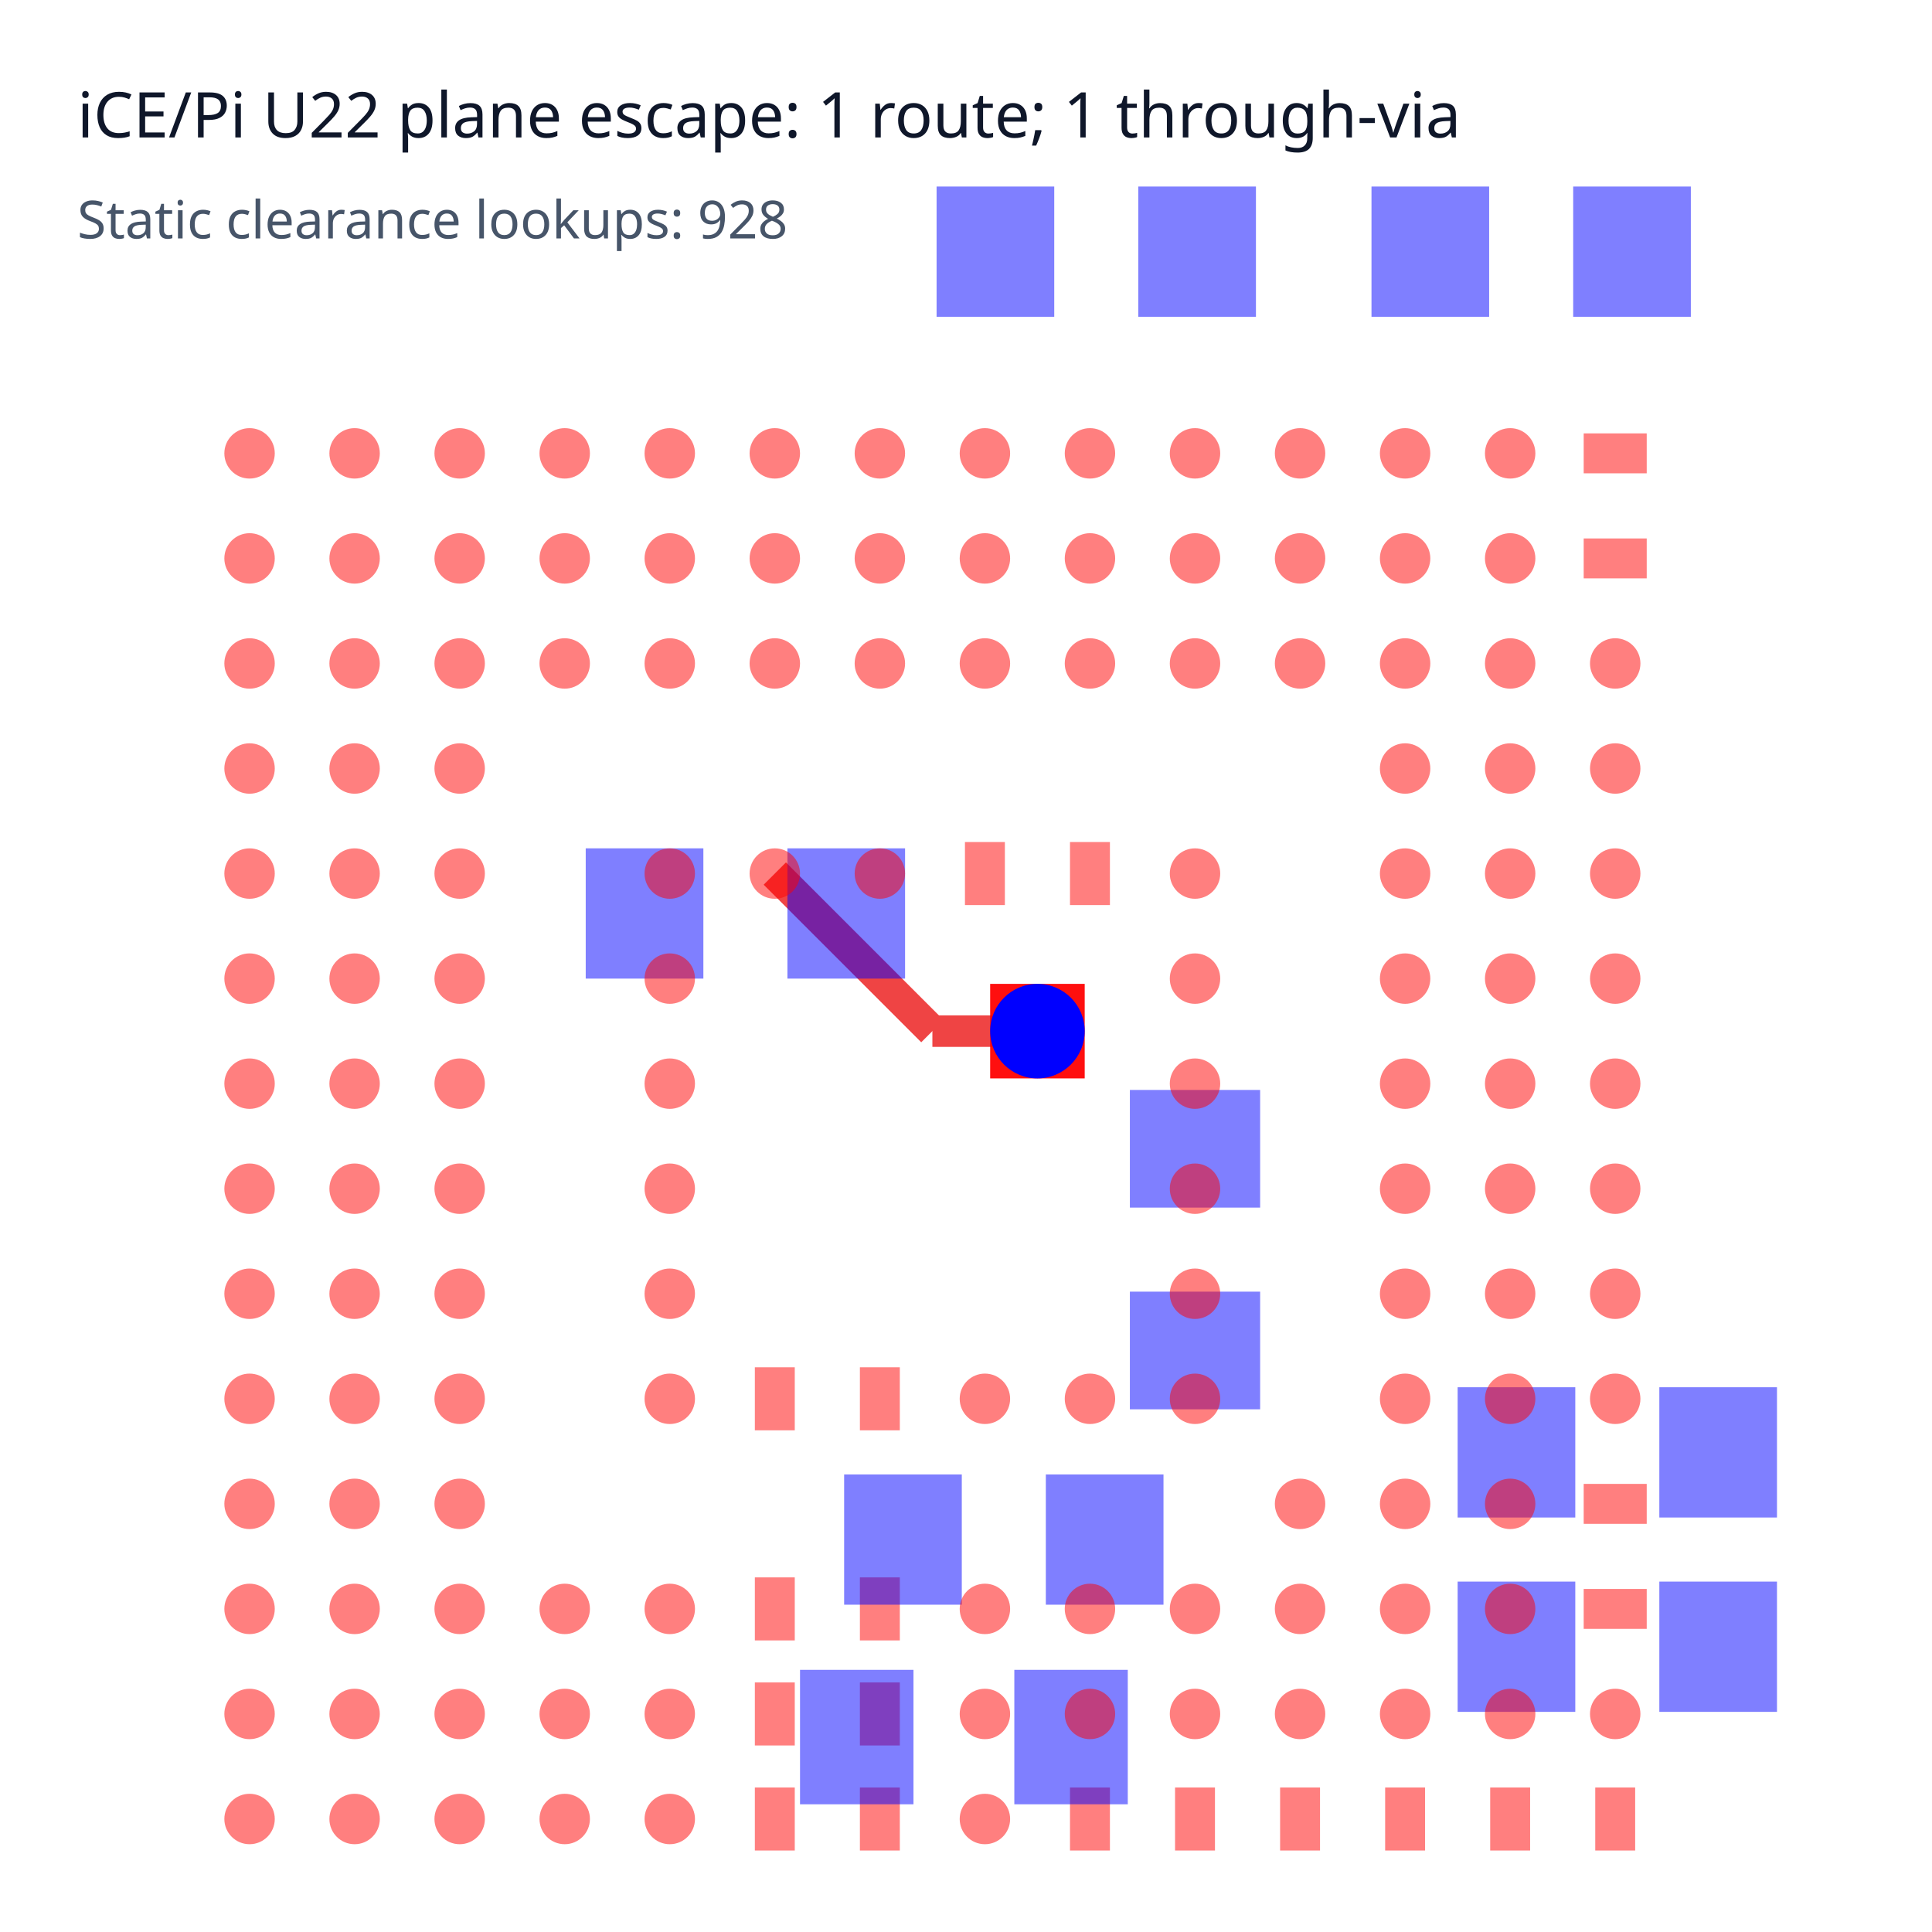
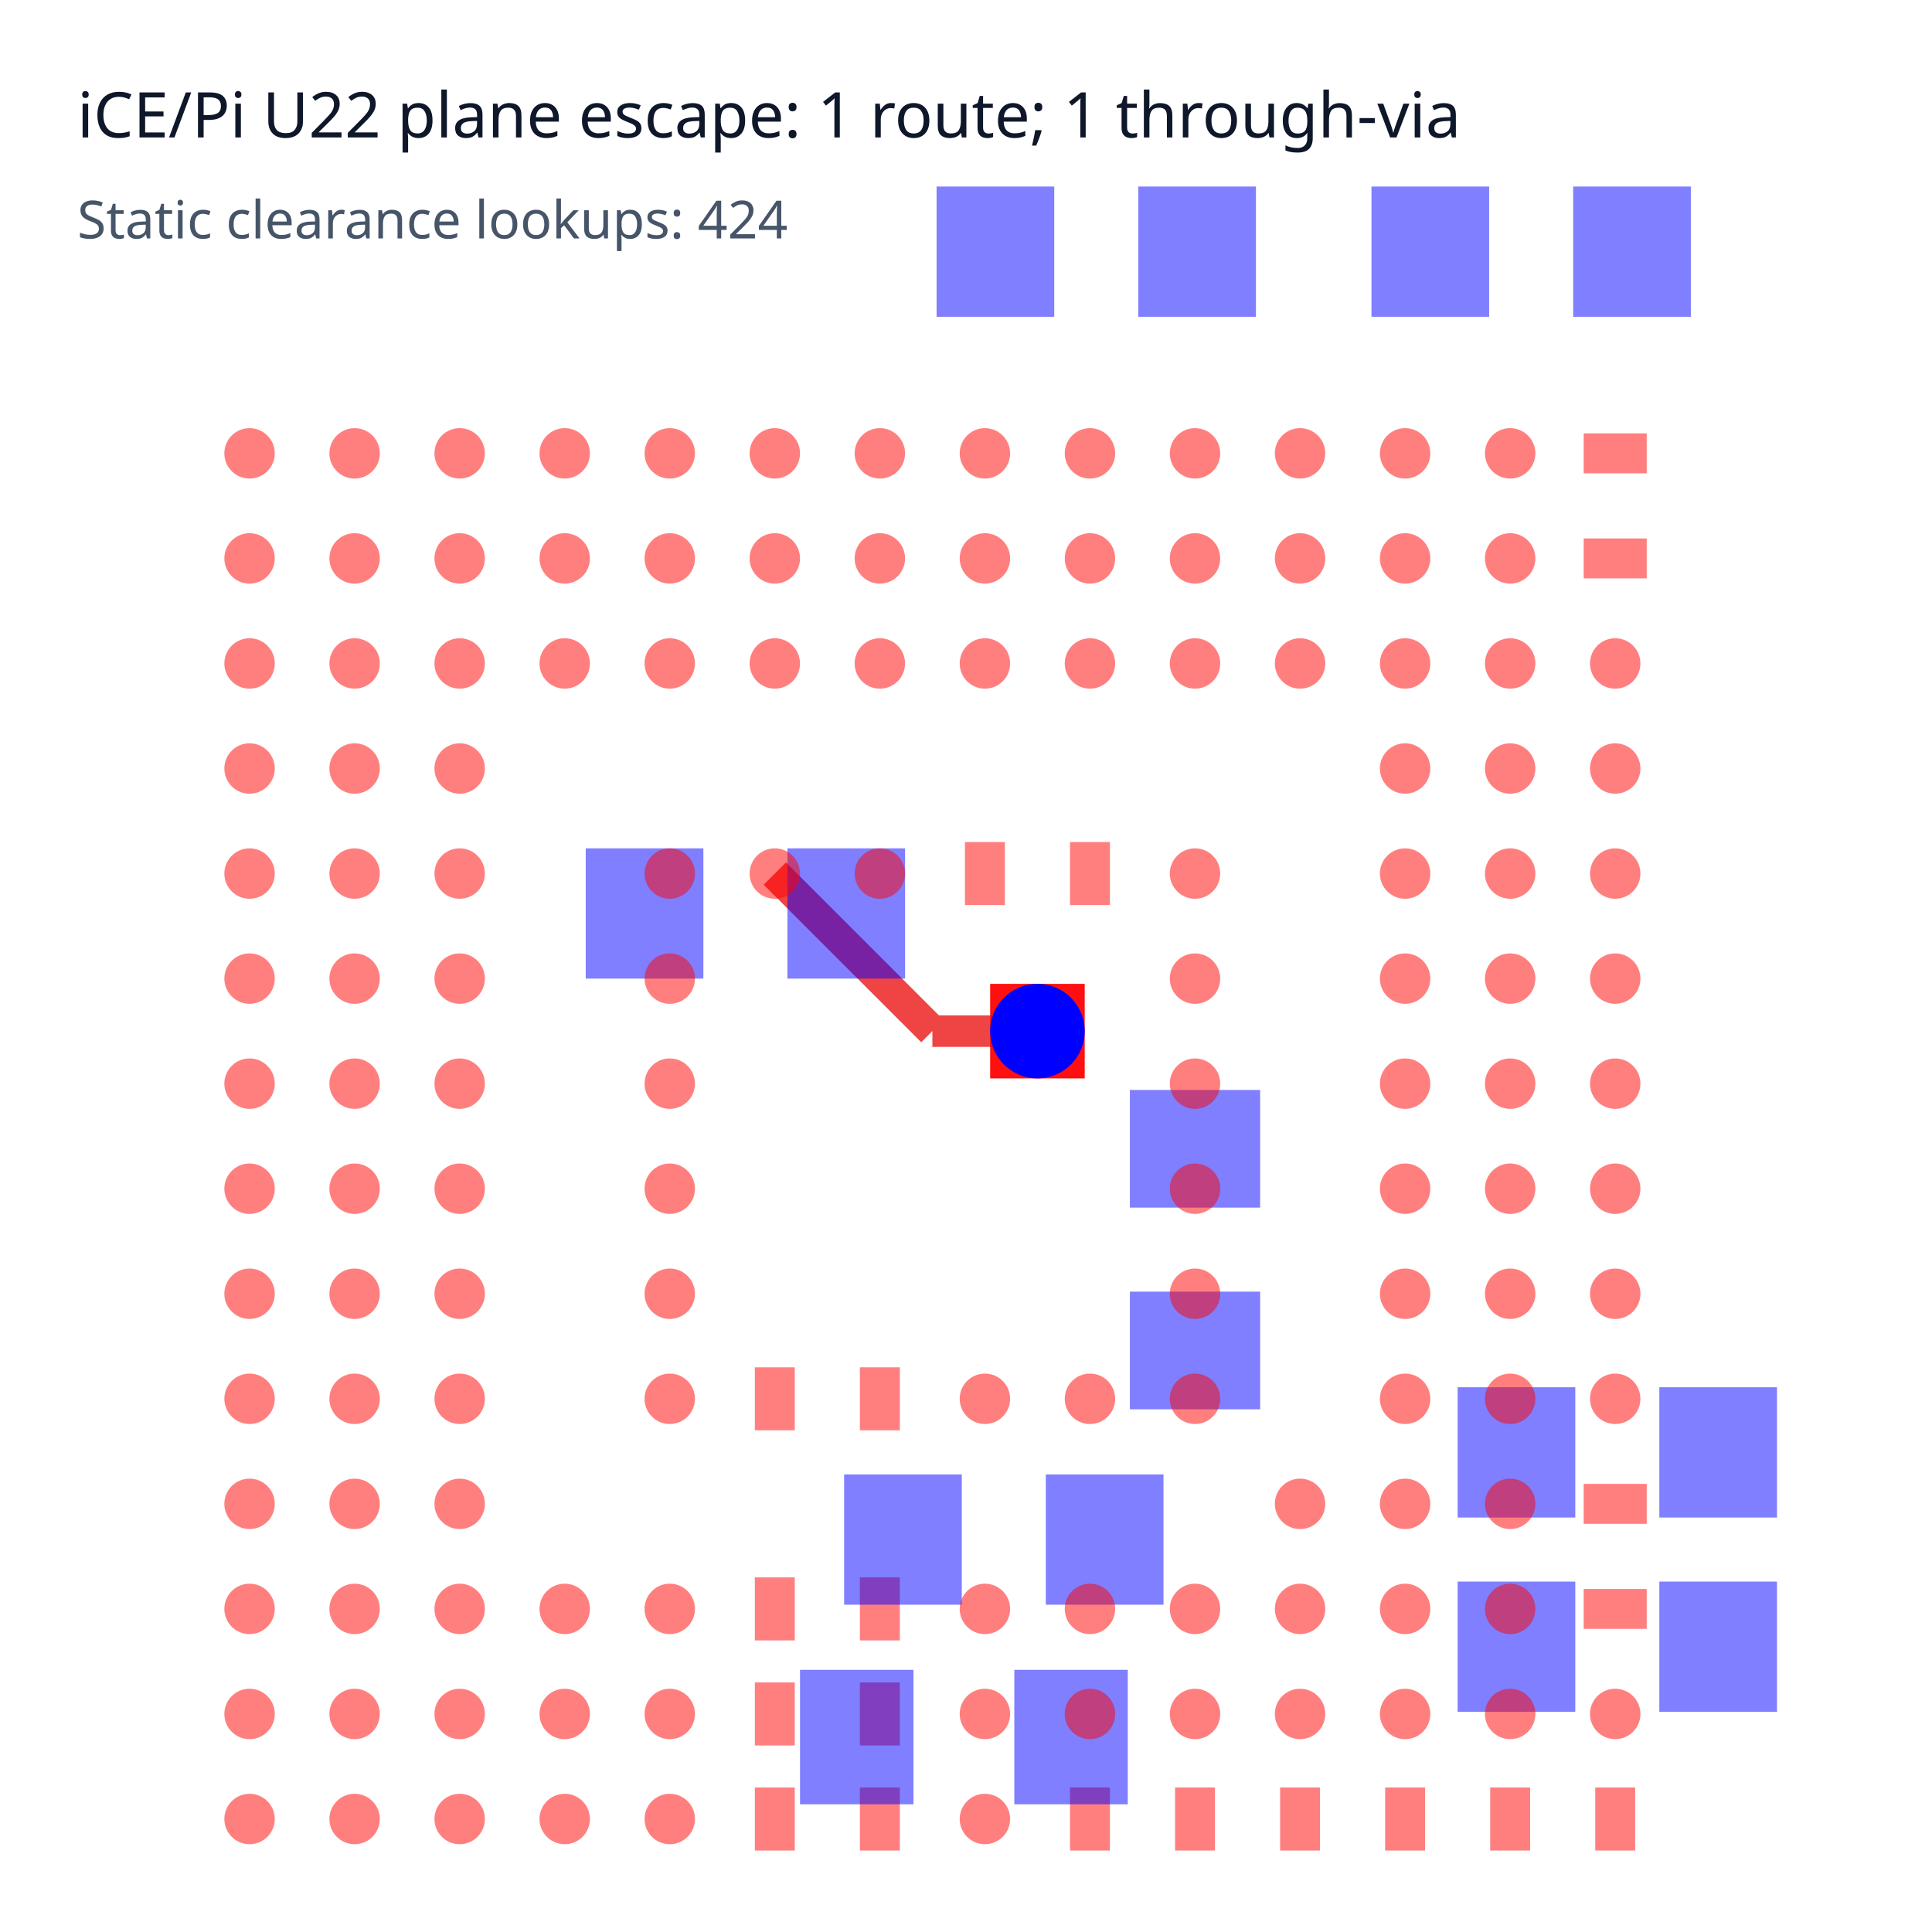
<svg xmlns="http://www.w3.org/2000/svg" width="1000" height="1000" viewBox="0 0 1000 1000">
  <rect width="100%" height="100%" fill="white" />
  <g>
    <polyline data-points="0.48999999999875865,15.829999999999984 1.2399999999987585,15.079999999999984" data-type="line" data-label="" points="401.04,452.151 482.6,533.712" fill="none" stroke="#ef4444" stroke-linejoin="round" stroke-width="16.312" />
  </g>
  <g>
    <polyline data-points="1.2399999999987585,15.079999999999984 1.7399999999987577,15.079999999999984" data-type="line" data-label="" points="482.6,533.712 536.974,533.712" fill="none" stroke="#ef4444" stroke-linejoin="round" stroke-width="16.312" />
  </g>
  <g>
    <rect data-type="rect" data-label="top" data-x="4.4899999999987585" data-y="11.329999999999984" data-ccw-rotation-degrees="180" x="825.697" y="925.201" width="20.662" height="32.624" fill="rgba(255,0,0,0.5)" stroke="black" stroke-width="0.009" transform="rotate(180 836.0284 941.513)" />
  </g>
  <g>
    <rect data-type="rect" data-label="top" data-x="3.989999999998758" data-y="11.329999999999984" data-ccw-rotation-degrees="180" x="771.324" y="925.201" width="20.662" height="32.624" fill="rgba(255,0,0,0.5)" stroke="black" stroke-width="0.009" transform="rotate(180 781.6548 941.513)" />
  </g>
  <g>
    <rect data-type="rect" data-label="top" data-x="3.489999999998758" data-y="11.329999999999984" data-ccw-rotation-degrees="180" x="716.95" y="925.201" width="20.662" height="32.624" fill="rgba(255,0,0,0.5)" stroke="black" stroke-width="0.009" transform="rotate(180 727.2813 941.513)" />
  </g>
  <g>
    <rect data-type="rect" data-label="top" data-x="2.989999999998758" data-y="11.329999999999984" data-ccw-rotation-degrees="180" x="662.577" y="925.201" width="20.662" height="32.624" fill="rgba(255,0,0,0.5)" stroke="black" stroke-width="0.009" transform="rotate(180 672.9078 941.513)" />
  </g>
  <g>
    <rect data-type="rect" data-label="top" data-x="2.489999999998758" data-y="11.329999999999984" data-ccw-rotation-degrees="180" x="608.203" y="925.201" width="20.662" height="32.624" fill="rgba(255,0,0,0.5)" stroke="black" stroke-width="0.009" transform="rotate(180 618.5343 941.513)" />
  </g>
  <g>
    <rect data-type="rect" data-label="top" data-x="1.989999999998758" data-y="11.329999999999984" data-ccw-rotation-degrees="180" x="553.83" y="925.201" width="20.662" height="32.624" fill="rgba(255,0,0,0.5)" stroke="black" stroke-width="0.009" transform="rotate(180 564.1608 941.513)" />
  </g>
  <g>
    <rect data-type="rect" data-label="top" data-x="0.9899999999987581" data-y="11.329999999999984" data-ccw-rotation-degrees="180" x="445.083" y="925.201" width="20.662" height="32.624" fill="rgba(255,0,0,0.5)" stroke="black" stroke-width="0.009" transform="rotate(180 455.4137 941.513)" />
  </g>
  <g>
    <rect data-type="rect" data-label="top" data-x="0.4899999999987581" data-y="11.329999999999984" data-ccw-rotation-degrees="180" x="390.709" y="925.201" width="20.662" height="32.624" fill="rgba(255,0,0,0.5)" stroke="black" stroke-width="0.009" transform="rotate(180 401.0402 941.513)" />
  </g>
  <g>
    <rect data-type="rect" data-label="top" data-x="0.9899999999987582" data-y="11.829999999999984" data-ccw-rotation-degrees="180" x="445.083" y="870.827" width="20.662" height="32.624" fill="rgba(255,0,0,0.5)" stroke="black" stroke-width="0.009" transform="rotate(180 455.4137 887.1395)" />
  </g>
  <g>
    <rect data-type="rect" data-label="top" data-x="0.4899999999987582" data-y="11.829999999999984" data-ccw-rotation-degrees="180" x="390.709" y="870.827" width="20.662" height="32.624" fill="rgba(255,0,0,0.5)" stroke="black" stroke-width="0.009" transform="rotate(180 401.0402 887.1395)" />
  </g>
  <g>
    <rect data-type="rect" data-label="top" data-x="4.4899999999987585" data-y="12.329999999999984" data-ccw-rotation-degrees="180" x="819.716" y="822.435" width="32.624" height="20.662" fill="rgba(255,0,0,0.5)" stroke="black" stroke-width="0.009" transform="rotate(180 836.0284 832.766)" />
  </g>
  <g>
    <rect data-type="rect" data-label="top" data-x="0.9899999999987583" data-y="12.329999999999984" data-ccw-rotation-degrees="180" x="445.083" y="816.454" width="20.662" height="32.624" fill="rgba(255,0,0,0.5)" stroke="black" stroke-width="0.009" transform="rotate(180 455.4137 832.766)" />
  </g>
  <g>
    <rect data-type="rect" data-label="top" data-x="0.4899999999987583" data-y="12.329999999999984" data-ccw-rotation-degrees="180" x="390.709" y="816.454" width="20.662" height="32.624" fill="rgba(255,0,0,0.5)" stroke="black" stroke-width="0.009" transform="rotate(180 401.0402 832.766)" />
  </g>
  <g>
    <rect data-type="rect" data-label="top" data-x="4.4899999999987585" data-y="12.829999999999984" data-ccw-rotation-degrees="180" x="819.716" y="768.061" width="32.624" height="20.662" fill="rgba(255,0,0,0.5)" stroke="black" stroke-width="0.009" transform="rotate(180 836.0284 778.3924)" />
  </g>
  <g>
    <rect data-type="rect" data-label="top" data-x="0.9899999999987583" data-y="13.329999999999984" data-ccw-rotation-degrees="180" x="445.083" y="707.707" width="20.662" height="32.624" fill="rgba(255,0,0,0.5)" stroke="black" stroke-width="0.009" transform="rotate(180 455.4137 724.0189)" />
  </g>
  <g>
    <rect data-type="rect" data-label="top" data-x="0.48999999999875843" data-y="13.329999999999984" data-ccw-rotation-degrees="180" x="390.709" y="707.707" width="20.662" height="32.624" fill="rgba(255,0,0,0.5)" stroke="black" stroke-width="0.009" transform="rotate(180 401.0402 724.0189)" />
  </g>
  <g>
    <rect data-type="rect" data-label="top" data-x="1.9899999999987585" data-y="15.829999999999984" data-ccw-rotation-degrees="180" x="553.83" y="435.839" width="20.662" height="32.624" fill="rgba(255,0,0,0.5)" stroke="black" stroke-width="0.009" transform="rotate(180 564.1608 452.1513)" />
  </g>
  <g>
    <rect data-type="rect" data-label="top" data-x="1.4899999999987588" data-y="15.829999999999984" data-ccw-rotation-degrees="180" x="499.456" y="435.839" width="20.662" height="32.624" fill="rgba(255,0,0,0.5)" stroke="black" stroke-width="0.009" transform="rotate(180 509.7872 452.1513)" />
  </g>
  <g>
    <rect data-type="rect" data-label="top" data-x="4.4899999999987585" data-y="17.329999999999984" data-ccw-rotation-degrees="180" x="819.716" y="278.7" width="32.624" height="20.662" fill="rgba(255,0,0,0.5)" stroke="black" stroke-width="0.009" transform="rotate(180 836.0284 289.0307)" />
  </g>
  <g>
    <rect data-type="rect" data-label="top" data-x="4.4899999999987585" data-y="17.829999999999984" data-ccw-rotation-degrees="180" x="819.716" y="224.326" width="32.624" height="20.662" fill="rgba(255,0,0,0.5)" stroke="black" stroke-width="0.009" transform="rotate(180 836.0284 234.6572)" />
  </g>
  <g>
    <rect data-type="rect" data-label="bottom" data-x="2.4899999999987585" data-y="14.519999999999992" x="584.823" y="564.161" width="67.423" height="60.898" fill="rgba(0,0,255,0.5)" stroke="black" stroke-width="0.009" />
  </g>
  <g>
    <rect data-type="rect" data-label="bottom" data-x="2.4899999999987585" data-y="13.559999999999992" x="584.823" y="668.558" width="67.423" height="60.898" fill="rgba(0,0,255,0.5)" stroke="black" stroke-width="0.009" />
  </g>
  <g>
    <rect data-type="rect" data-label="bottom" data-x="4.97999999999875" data-y="13.074999999999989" x="858.865" y="718.038" width="60.898" height="67.423" fill="rgba(0,0,255,0.5)" stroke="black" stroke-width="0.009" />
  </g>
  <g>
    <rect data-type="rect" data-label="bottom" data-x="4.019999999998749" data-y="13.074999999999989" x="754.468" y="718.038" width="60.898" height="67.423" fill="rgba(0,0,255,0.5)" stroke="black" stroke-width="0.009" />
  </g>
  <g>
    <rect data-type="rect" data-label="bottom" data-x="4.569999999998753" data-y="18.789999999999992" x="814.279" y="96.548" width="60.898" height="67.423" fill="rgba(0,0,255,0.5)" stroke="black" stroke-width="0.009" />
  </g>
  <g>
    <rect data-type="rect" data-label="bottom" data-x="3.609999999998753" data-y="18.789999999999992" x="709.882" y="96.548" width="60.898" height="67.423" fill="rgba(0,0,255,0.5)" stroke="black" stroke-width="0.009" />
  </g>
  <g>
    <rect data-type="rect" data-label="bottom" data-x="0.8799999999987642" data-y="11.719999999999985" x="414.09" y="864.303" width="58.723" height="69.598" fill="rgba(0,0,255,0.5)" stroke="black" stroke-width="0.009" />
  </g>
  <g>
    <rect data-type="rect" data-label="bottom" data-x="1.8999999999987642" data-y="11.719999999999985" x="525.012" y="864.303" width="58.723" height="69.598" fill="rgba(0,0,255,0.5)" stroke="black" stroke-width="0.009" />
  </g>
  <g>
    <rect data-type="rect" data-label="bottom" data-x="1.5399999999987597" data-y="18.789999999999992" x="484.775" y="96.548" width="60.898" height="67.423" fill="rgba(0,0,255,0.5)" stroke="black" stroke-width="0.009" />
  </g>
  <g>
    <rect data-type="rect" data-label="bottom" data-x="2.4999999999987597" data-y="18.789999999999992" x="589.173" y="96.548" width="60.898" height="67.423" fill="rgba(0,0,255,0.5)" stroke="black" stroke-width="0.009" />
  </g>
  <g>
    <rect data-type="rect" data-label="bottom" data-x="1.099999999998762" data-y="12.659999999999982" x="436.927" y="763.168" width="60.898" height="67.423" fill="rgba(0,0,255,0.5)" stroke="black" stroke-width="0.009" />
  </g>
  <g>
    <rect data-type="rect" data-label="bottom" data-x="2.059999999998762" data-y="12.659999999999982" x="541.324" y="763.168" width="60.898" height="67.423" fill="rgba(0,0,255,0.5)" stroke="black" stroke-width="0.009" />
  </g>
  <g>
    <rect data-type="rect" data-label="bottom" data-x="4.019999999998749" data-y="12.149999999999991" x="754.468" y="818.629" width="60.898" height="67.423" fill="rgba(0,0,255,0.5)" stroke="black" stroke-width="0.009" />
  </g>
  <g>
    <rect data-type="rect" data-label="bottom" data-x="4.97999999999875" data-y="12.149999999999991" x="858.865" y="818.629" width="60.898" height="67.423" fill="rgba(0,0,255,0.5)" stroke="black" stroke-width="0.009" />
  </g>
  <g>
    <rect data-type="rect" data-label="bottom" data-x="-0.13000000000125622" data-y="15.639999999999986" x="303.168" y="439.102" width="60.898" height="67.423" fill="rgba(0,0,255,0.5)" stroke="black" stroke-width="0.009" />
  </g>
  <g>
    <rect data-type="rect" data-label="bottom" data-x="0.8299999999987437" data-y="15.639999999999986" x="407.565" y="439.102" width="60.898" height="67.423" fill="rgba(0,0,255,0.5)" stroke="black" stroke-width="0.009" />
  </g>
  <g>
    <rect data-type="rect" data-label="top inner1 inner2 bottom" data-x="1.7399999999987577" data-y="15.079999999999984" x="512.506" y="509.243" width="48.936" height="48.936" fill="rgba(255,0,0,0.938)" stroke="black" stroke-width="0.009" />
  </g>
  <circle data-type="circle" data-label="" data-x="1.7399999999987577" data-y="15.079999999999984" cx="536.974" cy="533.712" r="24.468" fill="blue" stroke="none" stroke-width="0.009" />
  <circle data-type="circle" data-label="" data-x="1.489999999998758" data-y="11.329999999999984" cx="509.787" cy="941.513" r="13.05" fill="rgba(255,0,0,0.5)" stroke="black" stroke-width="0.009" />
  <circle data-type="circle" data-label="" data-x="-0.010000000001241904" data-y="11.329999999999984" cx="346.667" cy="941.513" r="13.05" fill="rgba(255,0,0,0.5)" stroke="black" stroke-width="0.009" />
  <circle data-type="circle" data-label="" data-x="-0.5100000000012419" data-y="11.329999999999984" cx="292.293" cy="941.513" r="13.05" fill="rgba(255,0,0,0.5)" stroke="black" stroke-width="0.009" />
  <circle data-type="circle" data-label="" data-x="-1.010000000001242" data-y="11.329999999999984" cx="237.92" cy="941.513" r="13.05" fill="rgba(255,0,0,0.5)" stroke="black" stroke-width="0.009" />
  <circle data-type="circle" data-label="" data-x="-1.510000000001242" data-y="11.329999999999984" cx="183.546" cy="941.513" r="13.05" fill="rgba(255,0,0,0.5)" stroke="black" stroke-width="0.009" />
  <circle data-type="circle" data-label="" data-x="-2.010000000001242" data-y="11.329999999999984" cx="129.173" cy="941.513" r="13.05" fill="rgba(255,0,0,0.5)" stroke="black" stroke-width="0.009" />
  <circle data-type="circle" data-label="" data-x="4.4899999999987585" data-y="11.829999999999984" cx="836.028" cy="887.139" r="13.05" fill="rgba(255,0,0,0.5)" stroke="black" stroke-width="0.009" />
  <circle data-type="circle" data-label="" data-x="3.989999999998758" data-y="11.829999999999984" cx="781.655" cy="887.139" r="13.05" fill="rgba(255,0,0,0.5)" stroke="black" stroke-width="0.009" />
  <circle data-type="circle" data-label="" data-x="3.489999999998758" data-y="11.829999999999984" cx="727.281" cy="887.139" r="13.05" fill="rgba(255,0,0,0.5)" stroke="black" stroke-width="0.009" />
  <circle data-type="circle" data-label="" data-x="2.989999999998758" data-y="11.829999999999984" cx="672.908" cy="887.139" r="13.05" fill="rgba(255,0,0,0.5)" stroke="black" stroke-width="0.009" />
  <circle data-type="circle" data-label="" data-x="2.489999999998758" data-y="11.829999999999984" cx="618.534" cy="887.139" r="13.05" fill="rgba(255,0,0,0.5)" stroke="black" stroke-width="0.009" />
  <circle data-type="circle" data-label="" data-x="1.989999999998758" data-y="11.829999999999984" cx="564.161" cy="887.139" r="13.05" fill="rgba(255,0,0,0.5)" stroke="black" stroke-width="0.009" />
  <circle data-type="circle" data-label="" data-x="1.489999999998758" data-y="11.829999999999984" cx="509.787" cy="887.139" r="13.05" fill="rgba(255,0,0,0.5)" stroke="black" stroke-width="0.009" />
  <circle data-type="circle" data-label="" data-x="-0.010000000001241904" data-y="11.829999999999984" cx="346.667" cy="887.139" r="13.05" fill="rgba(255,0,0,0.5)" stroke="black" stroke-width="0.009" />
  <circle data-type="circle" data-label="" data-x="-0.5100000000012419" data-y="11.829999999999984" cx="292.293" cy="887.139" r="13.05" fill="rgba(255,0,0,0.5)" stroke="black" stroke-width="0.009" />
  <circle data-type="circle" data-label="" data-x="-1.010000000001242" data-y="11.829999999999984" cx="237.92" cy="887.139" r="13.05" fill="rgba(255,0,0,0.5)" stroke="black" stroke-width="0.009" />
  <circle data-type="circle" data-label="" data-x="-1.510000000001242" data-y="11.829999999999984" cx="183.546" cy="887.139" r="13.05" fill="rgba(255,0,0,0.5)" stroke="black" stroke-width="0.009" />
  <circle data-type="circle" data-label="" data-x="-2.010000000001242" data-y="11.829999999999984" cx="129.173" cy="887.139" r="13.05" fill="rgba(255,0,0,0.5)" stroke="black" stroke-width="0.009" />
  <circle data-type="circle" data-label="" data-x="3.989999999998758" data-y="12.329999999999984" cx="781.655" cy="832.766" r="13.05" fill="rgba(255,0,0,0.5)" stroke="black" stroke-width="0.009" />
  <circle data-type="circle" data-label="" data-x="3.489999999998758" data-y="12.329999999999984" cx="727.281" cy="832.766" r="13.05" fill="rgba(255,0,0,0.5)" stroke="black" stroke-width="0.009" />
  <circle data-type="circle" data-label="" data-x="2.9899999999987585" data-y="12.329999999999984" cx="672.908" cy="832.766" r="13.05" fill="rgba(255,0,0,0.5)" stroke="black" stroke-width="0.009" />
  <circle data-type="circle" data-label="" data-x="2.4899999999987585" data-y="12.329999999999984" cx="618.534" cy="832.766" r="13.05" fill="rgba(255,0,0,0.5)" stroke="black" stroke-width="0.009" />
  <circle data-type="circle" data-label="" data-x="1.9899999999987583" data-y="12.329999999999984" cx="564.161" cy="832.766" r="13.05" fill="rgba(255,0,0,0.5)" stroke="black" stroke-width="0.009" />
  <circle data-type="circle" data-label="" data-x="1.4899999999987583" data-y="12.329999999999984" cx="509.787" cy="832.766" r="13.05" fill="rgba(255,0,0,0.5)" stroke="black" stroke-width="0.009" />
  <circle data-type="circle" data-label="" data-x="-0.010000000001241682" data-y="12.329999999999984" cx="346.667" cy="832.766" r="13.05" fill="rgba(255,0,0,0.5)" stroke="black" stroke-width="0.009" />
  <circle data-type="circle" data-label="" data-x="-0.5100000000012417" data-y="12.329999999999984" cx="292.293" cy="832.766" r="13.05" fill="rgba(255,0,0,0.5)" stroke="black" stroke-width="0.009" />
  <circle data-type="circle" data-label="" data-x="-1.010000000001242" data-y="12.329999999999984" cx="237.92" cy="832.766" r="13.05" fill="rgba(255,0,0,0.5)" stroke="black" stroke-width="0.009" />
  <circle data-type="circle" data-label="" data-x="-1.510000000001242" data-y="12.329999999999984" cx="183.546" cy="832.766" r="13.05" fill="rgba(255,0,0,0.5)" stroke="black" stroke-width="0.009" />
  <circle data-type="circle" data-label="" data-x="-2.010000000001242" data-y="12.329999999999984" cx="129.173" cy="832.766" r="13.05" fill="rgba(255,0,0,0.5)" stroke="black" stroke-width="0.009" />
  <circle data-type="circle" data-label="" data-x="3.9899999999987585" data-y="12.829999999999984" cx="781.655" cy="778.392" r="13.05" fill="rgba(255,0,0,0.5)" stroke="black" stroke-width="0.009" />
  <circle data-type="circle" data-label="" data-x="3.4899999999987585" data-y="12.829999999999984" cx="727.281" cy="778.392" r="13.05" fill="rgba(255,0,0,0.5)" stroke="black" stroke-width="0.009" />
  <circle data-type="circle" data-label="" data-x="2.9899999999987585" data-y="12.829999999999984" cx="672.908" cy="778.392" r="13.05" fill="rgba(255,0,0,0.5)" stroke="black" stroke-width="0.009" />
  <circle data-type="circle" data-label="" data-x="-1.0100000000012415" data-y="12.829999999999984" cx="237.92" cy="778.392" r="13.05" fill="rgba(255,0,0,0.5)" stroke="black" stroke-width="0.009" />
  <circle data-type="circle" data-label="" data-x="-1.5100000000012415" data-y="12.829999999999984" cx="183.546" cy="778.392" r="13.05" fill="rgba(255,0,0,0.5)" stroke="black" stroke-width="0.009" />
  <circle data-type="circle" data-label="" data-x="-2.0100000000012415" data-y="12.829999999999984" cx="129.173" cy="778.392" r="13.05" fill="rgba(255,0,0,0.5)" stroke="black" stroke-width="0.009" />
  <circle data-type="circle" data-label="" data-x="4.4899999999987585" data-y="13.329999999999984" cx="836.028" cy="724.019" r="13.05" fill="rgba(255,0,0,0.5)" stroke="black" stroke-width="0.009" />
  <circle data-type="circle" data-label="" data-x="3.9899999999987585" data-y="13.329999999999984" cx="781.655" cy="724.019" r="13.05" fill="rgba(255,0,0,0.5)" stroke="black" stroke-width="0.009" />
  <circle data-type="circle" data-label="" data-x="3.4899999999987585" data-y="13.329999999999984" cx="727.281" cy="724.019" r="13.05" fill="rgba(255,0,0,0.5)" stroke="black" stroke-width="0.009" />
  <circle data-type="circle" data-label="" data-x="2.4899999999987585" data-y="13.329999999999984" cx="618.534" cy="724.019" r="13.05" fill="rgba(255,0,0,0.5)" stroke="black" stroke-width="0.009" />
  <circle data-type="circle" data-label="" data-x="1.9899999999987585" data-y="13.329999999999984" cx="564.161" cy="724.019" r="13.05" fill="rgba(255,0,0,0.5)" stroke="black" stroke-width="0.009" />
  <circle data-type="circle" data-label="" data-x="1.4899999999987583" data-y="13.329999999999984" cx="509.787" cy="724.019" r="13.05" fill="rgba(255,0,0,0.5)" stroke="black" stroke-width="0.009" />
  <circle data-type="circle" data-label="" data-x="-0.010000000001241682" data-y="13.329999999999984" cx="346.667" cy="724.019" r="13.05" fill="rgba(255,0,0,0.5)" stroke="black" stroke-width="0.009" />
  <circle data-type="circle" data-label="" data-x="-1.0100000000012415" data-y="13.329999999999984" cx="237.92" cy="724.019" r="13.05" fill="rgba(255,0,0,0.5)" stroke="black" stroke-width="0.009" />
  <circle data-type="circle" data-label="" data-x="-1.5100000000012415" data-y="13.329999999999984" cx="183.546" cy="724.019" r="13.05" fill="rgba(255,0,0,0.5)" stroke="black" stroke-width="0.009" />
  <circle data-type="circle" data-label="" data-x="-2.0100000000012415" data-y="13.329999999999984" cx="129.173" cy="724.019" r="13.05" fill="rgba(255,0,0,0.5)" stroke="black" stroke-width="0.009" />
  <circle data-type="circle" data-label="" data-x="4.4899999999987585" data-y="13.829999999999984" cx="836.028" cy="669.645" r="13.05" fill="rgba(255,0,0,0.5)" stroke="black" stroke-width="0.009" />
  <circle data-type="circle" data-label="" data-x="3.9899999999987585" data-y="13.829999999999984" cx="781.655" cy="669.645" r="13.05" fill="rgba(255,0,0,0.5)" stroke="black" stroke-width="0.009" />
  <circle data-type="circle" data-label="" data-x="3.4899999999987585" data-y="13.829999999999984" cx="727.281" cy="669.645" r="13.05" fill="rgba(255,0,0,0.5)" stroke="black" stroke-width="0.009" />
  <circle data-type="circle" data-label="" data-x="2.4899999999987585" data-y="13.829999999999984" cx="618.534" cy="669.645" r="13.05" fill="rgba(255,0,0,0.5)" stroke="black" stroke-width="0.009" />
  <circle data-type="circle" data-label="" data-x="-0.01000000000124146" data-y="13.829999999999984" cx="346.667" cy="669.645" r="13.05" fill="rgba(255,0,0,0.5)" stroke="black" stroke-width="0.009" />
  <circle data-type="circle" data-label="" data-x="-1.0100000000012415" data-y="13.829999999999984" cx="237.92" cy="669.645" r="13.05" fill="rgba(255,0,0,0.5)" stroke="black" stroke-width="0.009" />
  <circle data-type="circle" data-label="" data-x="-1.5100000000012415" data-y="13.829999999999984" cx="183.546" cy="669.645" r="13.05" fill="rgba(255,0,0,0.5)" stroke="black" stroke-width="0.009" />
  <circle data-type="circle" data-label="" data-x="-2.0100000000012415" data-y="13.829999999999984" cx="129.173" cy="669.645" r="13.05" fill="rgba(255,0,0,0.5)" stroke="black" stroke-width="0.009" />
  <circle data-type="circle" data-label="" data-x="4.4899999999987585" data-y="14.329999999999984" cx="836.028" cy="615.272" r="13.05" fill="rgba(255,0,0,0.5)" stroke="black" stroke-width="0.009" />
  <circle data-type="circle" data-label="" data-x="3.9899999999987585" data-y="14.329999999999984" cx="781.655" cy="615.272" r="13.05" fill="rgba(255,0,0,0.5)" stroke="black" stroke-width="0.009" />
  <circle data-type="circle" data-label="" data-x="3.4899999999987585" data-y="14.329999999999984" cx="727.281" cy="615.272" r="13.05" fill="rgba(255,0,0,0.5)" stroke="black" stroke-width="0.009" />
  <circle data-type="circle" data-label="" data-x="2.4899999999987585" data-y="14.329999999999984" cx="618.534" cy="615.272" r="13.05" fill="rgba(255,0,0,0.5)" stroke="black" stroke-width="0.009" />
  <circle data-type="circle" data-label="" data-x="-0.01000000000124146" data-y="14.329999999999984" cx="346.667" cy="615.272" r="13.05" fill="rgba(255,0,0,0.5)" stroke="black" stroke-width="0.009" />
  <circle data-type="circle" data-label="" data-x="-1.0100000000012415" data-y="14.329999999999984" cx="237.92" cy="615.272" r="13.05" fill="rgba(255,0,0,0.5)" stroke="black" stroke-width="0.009" />
  <circle data-type="circle" data-label="" data-x="-1.5100000000012415" data-y="14.329999999999984" cx="183.546" cy="615.272" r="13.05" fill="rgba(255,0,0,0.5)" stroke="black" stroke-width="0.009" />
  <circle data-type="circle" data-label="" data-x="-2.0100000000012415" data-y="14.329999999999984" cx="129.173" cy="615.272" r="13.05" fill="rgba(255,0,0,0.5)" stroke="black" stroke-width="0.009" />
  <circle data-type="circle" data-label="" data-x="4.4899999999987585" data-y="14.829999999999984" cx="836.028" cy="560.898" r="13.05" fill="rgba(255,0,0,0.5)" stroke="black" stroke-width="0.009" />
  <circle data-type="circle" data-label="" data-x="3.9899999999987585" data-y="14.829999999999984" cx="781.655" cy="560.898" r="13.05" fill="rgba(255,0,0,0.5)" stroke="black" stroke-width="0.009" />
  <circle data-type="circle" data-label="" data-x="3.4899999999987585" data-y="14.829999999999984" cx="727.281" cy="560.898" r="13.05" fill="rgba(255,0,0,0.5)" stroke="black" stroke-width="0.009" />
  <circle data-type="circle" data-label="" data-x="2.4899999999987585" data-y="14.829999999999984" cx="618.534" cy="560.898" r="13.05" fill="rgba(255,0,0,0.5)" stroke="black" stroke-width="0.009" />
  <circle data-type="circle" data-label="" data-x="-0.01000000000124146" data-y="14.829999999999984" cx="346.667" cy="560.898" r="13.05" fill="rgba(255,0,0,0.5)" stroke="black" stroke-width="0.009" />
  <circle data-type="circle" data-label="" data-x="-1.0100000000012415" data-y="14.829999999999984" cx="237.92" cy="560.898" r="13.05" fill="rgba(255,0,0,0.5)" stroke="black" stroke-width="0.009" />
  <circle data-type="circle" data-label="" data-x="-1.5100000000012415" data-y="14.829999999999984" cx="183.546" cy="560.898" r="13.05" fill="rgba(255,0,0,0.5)" stroke="black" stroke-width="0.009" />
  <circle data-type="circle" data-label="" data-x="-2.0100000000012415" data-y="14.829999999999984" cx="129.173" cy="560.898" r="13.05" fill="rgba(255,0,0,0.5)" stroke="black" stroke-width="0.009" />
  <circle data-type="circle" data-label="" data-x="4.4899999999987585" data-y="15.329999999999984" cx="836.028" cy="506.525" r="13.05" fill="rgba(255,0,0,0.5)" stroke="black" stroke-width="0.009" />
  <circle data-type="circle" data-label="" data-x="3.9899999999987585" data-y="15.329999999999984" cx="781.655" cy="506.525" r="13.05" fill="rgba(255,0,0,0.5)" stroke="black" stroke-width="0.009" />
  <circle data-type="circle" data-label="" data-x="3.4899999999987585" data-y="15.329999999999984" cx="727.281" cy="506.525" r="13.05" fill="rgba(255,0,0,0.5)" stroke="black" stroke-width="0.009" />
  <circle data-type="circle" data-label="" data-x="2.4899999999987585" data-y="15.329999999999984" cx="618.534" cy="506.525" r="13.05" fill="rgba(255,0,0,0.5)" stroke="black" stroke-width="0.009" />
  <circle data-type="circle" data-label="" data-x="-0.01000000000124146" data-y="15.329999999999984" cx="346.667" cy="506.525" r="13.05" fill="rgba(255,0,0,0.5)" stroke="black" stroke-width="0.009" />
  <circle data-type="circle" data-label="" data-x="-1.0100000000012415" data-y="15.329999999999984" cx="237.92" cy="506.525" r="13.05" fill="rgba(255,0,0,0.5)" stroke="black" stroke-width="0.009" />
  <circle data-type="circle" data-label="" data-x="-1.5100000000012415" data-y="15.329999999999984" cx="183.546" cy="506.525" r="13.05" fill="rgba(255,0,0,0.5)" stroke="black" stroke-width="0.009" />
  <circle data-type="circle" data-label="" data-x="-2.0100000000012415" data-y="15.329999999999984" cx="129.173" cy="506.525" r="13.05" fill="rgba(255,0,0,0.5)" stroke="black" stroke-width="0.009" />
  <circle data-type="circle" data-label="" data-x="4.4899999999987585" data-y="15.829999999999984" cx="836.028" cy="452.151" r="13.05" fill="rgba(255,0,0,0.5)" stroke="black" stroke-width="0.009" />
  <circle data-type="circle" data-label="" data-x="3.9899999999987585" data-y="15.829999999999984" cx="781.655" cy="452.151" r="13.05" fill="rgba(255,0,0,0.5)" stroke="black" stroke-width="0.009" />
  <circle data-type="circle" data-label="" data-x="3.4899999999987585" data-y="15.829999999999984" cx="727.281" cy="452.151" r="13.05" fill="rgba(255,0,0,0.5)" stroke="black" stroke-width="0.009" />
  <circle data-type="circle" data-label="" data-x="2.4899999999987585" data-y="15.829999999999984" cx="618.534" cy="452.151" r="13.05" fill="rgba(255,0,0,0.5)" stroke="black" stroke-width="0.009" />
  <circle data-type="circle" data-label="" data-x="0.9899999999987588" data-y="15.829999999999984" cx="455.414" cy="452.151" r="13.05" fill="rgba(255,0,0,0.5)" stroke="black" stroke-width="0.009" />
  <circle data-type="circle" data-label="" data-x="0.48999999999875865" data-y="15.829999999999984" cx="401.04" cy="452.151" r="13.05" fill="rgba(255,0,0,0.5)" stroke="black" stroke-width="0.009" />
  <circle data-type="circle" data-label="" data-x="-0.010000000001241238" data-y="15.829999999999984" cx="346.667" cy="452.151" r="13.05" fill="rgba(255,0,0,0.5)" stroke="black" stroke-width="0.009" />
  <circle data-type="circle" data-label="" data-x="-1.0100000000012415" data-y="15.829999999999984" cx="237.92" cy="452.151" r="13.05" fill="rgba(255,0,0,0.5)" stroke="black" stroke-width="0.009" />
  <circle data-type="circle" data-label="" data-x="-1.5100000000012415" data-y="15.829999999999984" cx="183.546" cy="452.151" r="13.05" fill="rgba(255,0,0,0.5)" stroke="black" stroke-width="0.009" />
  <circle data-type="circle" data-label="" data-x="-2.0100000000012415" data-y="15.829999999999984" cx="129.173" cy="452.151" r="13.05" fill="rgba(255,0,0,0.5)" stroke="black" stroke-width="0.009" />
  <circle data-type="circle" data-label="" data-x="4.4899999999987585" data-y="16.329999999999984" cx="836.028" cy="397.778" r="13.05" fill="rgba(255,0,0,0.5)" stroke="black" stroke-width="0.009" />
  <circle data-type="circle" data-label="" data-x="3.9899999999987585" data-y="16.329999999999984" cx="781.655" cy="397.778" r="13.05" fill="rgba(255,0,0,0.5)" stroke="black" stroke-width="0.009" />
  <circle data-type="circle" data-label="" data-x="3.4899999999987585" data-y="16.329999999999984" cx="727.281" cy="397.778" r="13.05" fill="rgba(255,0,0,0.5)" stroke="black" stroke-width="0.009" />
  <circle data-type="circle" data-label="" data-x="-1.0100000000012415" data-y="16.329999999999984" cx="237.92" cy="397.778" r="13.05" fill="rgba(255,0,0,0.5)" stroke="black" stroke-width="0.009" />
  <circle data-type="circle" data-label="" data-x="-1.5100000000012415" data-y="16.329999999999984" cx="183.546" cy="397.778" r="13.05" fill="rgba(255,0,0,0.5)" stroke="black" stroke-width="0.009" />
  <circle data-type="circle" data-label="" data-x="-2.0100000000012415" data-y="16.329999999999984" cx="129.173" cy="397.778" r="13.05" fill="rgba(255,0,0,0.5)" stroke="black" stroke-width="0.009" />
  <circle data-type="circle" data-label="" data-x="4.4899999999987585" data-y="16.829999999999984" cx="836.028" cy="343.404" r="13.05" fill="rgba(255,0,0,0.5)" stroke="black" stroke-width="0.009" />
  <circle data-type="circle" data-label="" data-x="3.989999999998759" data-y="16.829999999999984" cx="781.655" cy="343.404" r="13.05" fill="rgba(255,0,0,0.5)" stroke="black" stroke-width="0.009" />
  <circle data-type="circle" data-label="" data-x="3.489999999998759" data-y="16.829999999999984" cx="727.281" cy="343.404" r="13.05" fill="rgba(255,0,0,0.5)" stroke="black" stroke-width="0.009" />
  <circle data-type="circle" data-label="" data-x="2.9899999999987585" data-y="16.829999999999984" cx="672.908" cy="343.404" r="13.05" fill="rgba(255,0,0,0.5)" stroke="black" stroke-width="0.009" />
  <circle data-type="circle" data-label="" data-x="2.4899999999987585" data-y="16.829999999999984" cx="618.534" cy="343.404" r="13.05" fill="rgba(255,0,0,0.5)" stroke="black" stroke-width="0.009" />
  <circle data-type="circle" data-label="" data-x="1.9899999999987588" data-y="16.829999999999984" cx="564.161" cy="343.404" r="13.05" fill="rgba(255,0,0,0.5)" stroke="black" stroke-width="0.009" />
  <circle data-type="circle" data-label="" data-x="1.4899999999987588" data-y="16.829999999999984" cx="509.787" cy="343.404" r="13.05" fill="rgba(255,0,0,0.5)" stroke="black" stroke-width="0.009" />
  <circle data-type="circle" data-label="" data-x="0.9899999999987588" data-y="16.829999999999984" cx="455.414" cy="343.404" r="13.05" fill="rgba(255,0,0,0.5)" stroke="black" stroke-width="0.009" />
  <circle data-type="circle" data-label="" data-x="0.48999999999875876" data-y="16.829999999999984" cx="401.04" cy="343.404" r="13.05" fill="rgba(255,0,0,0.5)" stroke="black" stroke-width="0.009" />
  <circle data-type="circle" data-label="" data-x="-0.010000000001241238" data-y="16.829999999999984" cx="346.667" cy="343.404" r="13.05" fill="rgba(255,0,0,0.5)" stroke="black" stroke-width="0.009" />
  <circle data-type="circle" data-label="" data-x="-0.5100000000012412" data-y="16.829999999999984" cx="292.293" cy="343.404" r="13.05" fill="rgba(255,0,0,0.5)" stroke="black" stroke-width="0.009" />
  <circle data-type="circle" data-label="" data-x="-1.010000000001241" data-y="16.829999999999984" cx="237.92" cy="343.404" r="13.05" fill="rgba(255,0,0,0.5)" stroke="black" stroke-width="0.009" />
  <circle data-type="circle" data-label="" data-x="-1.510000000001241" data-y="16.829999999999984" cx="183.546" cy="343.404" r="13.05" fill="rgba(255,0,0,0.5)" stroke="black" stroke-width="0.009" />
  <circle data-type="circle" data-label="" data-x="-2.010000000001241" data-y="16.829999999999984" cx="129.173" cy="343.404" r="13.05" fill="rgba(255,0,0,0.5)" stroke="black" stroke-width="0.009" />
  <circle data-type="circle" data-label="" data-x="3.989999999998759" data-y="17.329999999999984" cx="781.655" cy="289.031" r="13.05" fill="rgba(255,0,0,0.5)" stroke="black" stroke-width="0.009" />
  <circle data-type="circle" data-label="" data-x="3.489999999998759" data-y="17.329999999999984" cx="727.281" cy="289.031" r="13.05" fill="rgba(255,0,0,0.5)" stroke="black" stroke-width="0.009" />
  <circle data-type="circle" data-label="" data-x="2.989999999998759" data-y="17.329999999999984" cx="672.908" cy="289.031" r="13.05" fill="rgba(255,0,0,0.5)" stroke="black" stroke-width="0.009" />
  <circle data-type="circle" data-label="" data-x="2.489999999998759" data-y="17.329999999999984" cx="618.534" cy="289.031" r="13.05" fill="rgba(255,0,0,0.5)" stroke="black" stroke-width="0.009" />
  <circle data-type="circle" data-label="" data-x="1.989999999998759" data-y="17.329999999999984" cx="564.161" cy="289.031" r="13.05" fill="rgba(255,0,0,0.5)" stroke="black" stroke-width="0.009" />
  <circle data-type="circle" data-label="" data-x="1.489999999998759" data-y="17.329999999999984" cx="509.787" cy="289.031" r="13.05" fill="rgba(255,0,0,0.5)" stroke="black" stroke-width="0.009" />
  <circle data-type="circle" data-label="" data-x="0.9899999999987589" data-y="17.329999999999984" cx="455.414" cy="289.031" r="13.05" fill="rgba(255,0,0,0.5)" stroke="black" stroke-width="0.009" />
  <circle data-type="circle" data-label="" data-x="0.4899999999987589" data-y="17.329999999999984" cx="401.04" cy="289.031" r="13.05" fill="rgba(255,0,0,0.5)" stroke="black" stroke-width="0.009" />
  <circle data-type="circle" data-label="" data-x="-0.010000000001241016" data-y="17.329999999999984" cx="346.667" cy="289.031" r="13.05" fill="rgba(255,0,0,0.5)" stroke="black" stroke-width="0.009" />
  <circle data-type="circle" data-label="" data-x="-0.510000000001241" data-y="17.329999999999984" cx="292.293" cy="289.031" r="13.05" fill="rgba(255,0,0,0.5)" stroke="black" stroke-width="0.009" />
  <circle data-type="circle" data-label="" data-x="-1.010000000001241" data-y="17.329999999999984" cx="237.92" cy="289.031" r="13.05" fill="rgba(255,0,0,0.5)" stroke="black" stroke-width="0.009" />
  <circle data-type="circle" data-label="" data-x="-1.510000000001241" data-y="17.329999999999984" cx="183.546" cy="289.031" r="13.05" fill="rgba(255,0,0,0.5)" stroke="black" stroke-width="0.009" />
  <circle data-type="circle" data-label="" data-x="-2.010000000001241" data-y="17.329999999999984" cx="129.173" cy="289.031" r="13.05" fill="rgba(255,0,0,0.5)" stroke="black" stroke-width="0.009" />
  <circle data-type="circle" data-label="" data-x="3.989999999998759" data-y="17.829999999999984" cx="781.655" cy="234.657" r="13.05" fill="rgba(255,0,0,0.5)" stroke="black" stroke-width="0.009" />
  <circle data-type="circle" data-label="" data-x="3.489999999998759" data-y="17.829999999999984" cx="727.281" cy="234.657" r="13.05" fill="rgba(255,0,0,0.5)" stroke="black" stroke-width="0.009" />
  <circle data-type="circle" data-label="" data-x="2.989999999998759" data-y="17.829999999999984" cx="672.908" cy="234.657" r="13.05" fill="rgba(255,0,0,0.5)" stroke="black" stroke-width="0.009" />
  <circle data-type="circle" data-label="" data-x="2.489999999998759" data-y="17.829999999999984" cx="618.534" cy="234.657" r="13.05" fill="rgba(255,0,0,0.5)" stroke="black" stroke-width="0.009" />
  <circle data-type="circle" data-label="" data-x="1.989999999998759" data-y="17.829999999999984" cx="564.161" cy="234.657" r="13.05" fill="rgba(255,0,0,0.5)" stroke="black" stroke-width="0.009" />
  <circle data-type="circle" data-label="" data-x="1.489999999998759" data-y="17.829999999999984" cx="509.787" cy="234.657" r="13.05" fill="rgba(255,0,0,0.5)" stroke="black" stroke-width="0.009" />
  <circle data-type="circle" data-label="" data-x="0.989999999998759" data-y="17.829999999999984" cx="455.414" cy="234.657" r="13.05" fill="rgba(255,0,0,0.5)" stroke="black" stroke-width="0.009" />
  <circle data-type="circle" data-label="" data-x="0.489999999998759" data-y="17.829999999999984" cx="401.04" cy="234.657" r="13.05" fill="rgba(255,0,0,0.5)" stroke="black" stroke-width="0.009" />
  <circle data-type="circle" data-label="" data-x="-0.010000000001241016" data-y="17.829999999999984" cx="346.667" cy="234.657" r="13.05" fill="rgba(255,0,0,0.5)" stroke="black" stroke-width="0.009" />
  <circle data-type="circle" data-label="" data-x="-0.510000000001241" data-y="17.829999999999984" cx="292.293" cy="234.657" r="13.05" fill="rgba(255,0,0,0.5)" stroke="black" stroke-width="0.009" />
  <circle data-type="circle" data-label="" data-x="-1.010000000001241" data-y="17.829999999999984" cx="237.92" cy="234.657" r="13.05" fill="rgba(255,0,0,0.5)" stroke="black" stroke-width="0.009" />
  <circle data-type="circle" data-label="" data-x="-1.510000000001241" data-y="17.829999999999984" cx="183.546" cy="234.657" r="13.05" fill="rgba(255,0,0,0.5)" stroke="black" stroke-width="0.009" />
  <circle data-type="circle" data-label="" data-x="-2.010000000001241" data-y="17.829999999999984" cx="129.173" cy="234.657" r="13.05" fill="rgba(255,0,0,0.5)" stroke="black" stroke-width="0.009" />
  <text data-type="text" data-label="iCE/Pi U22 plane escape: 1 route; 1 through-via" data-x="-2.8300000000012426" data-y="19.449999999999985" x="40" y="58.487" fill="#0f172a" font-size="32.624" font-family="sans-serif" text-anchor="start" dominant-baseline="central">iCE/Pi U22 plane escape: 1 route; 1 through-via</text>
-   <text data-type="text" data-label="Static clearance lookups: 928" data-x="-2.8300000000012426" data-y="18.949999999999985" x="40" y="112.861" fill="#475569" font-size="27.187" font-family="sans-serif" text-anchor="start" dominant-baseline="central">Static clearance lookups: 928</text>
+   <text data-type="text" data-label="Static clearance lookups: 424" data-x="-2.8300000000012426" data-y="18.949999999999985" x="40" y="112.861" fill="#475569" font-size="27.187" font-family="sans-serif" text-anchor="start" dominant-baseline="central">Static clearance lookups: 424</text>
  <g id="crosshair" style="display: none">
    <line id="crosshair-h" y1="0" y2="1000" stroke="#666" stroke-width="0.5" />
    <line id="crosshair-v" x1="0" x2="1000" stroke="#666" stroke-width="0.5" />
    <text id="coordinates" font-family="monospace" font-size="12" fill="#666" />
  </g>
</svg>
